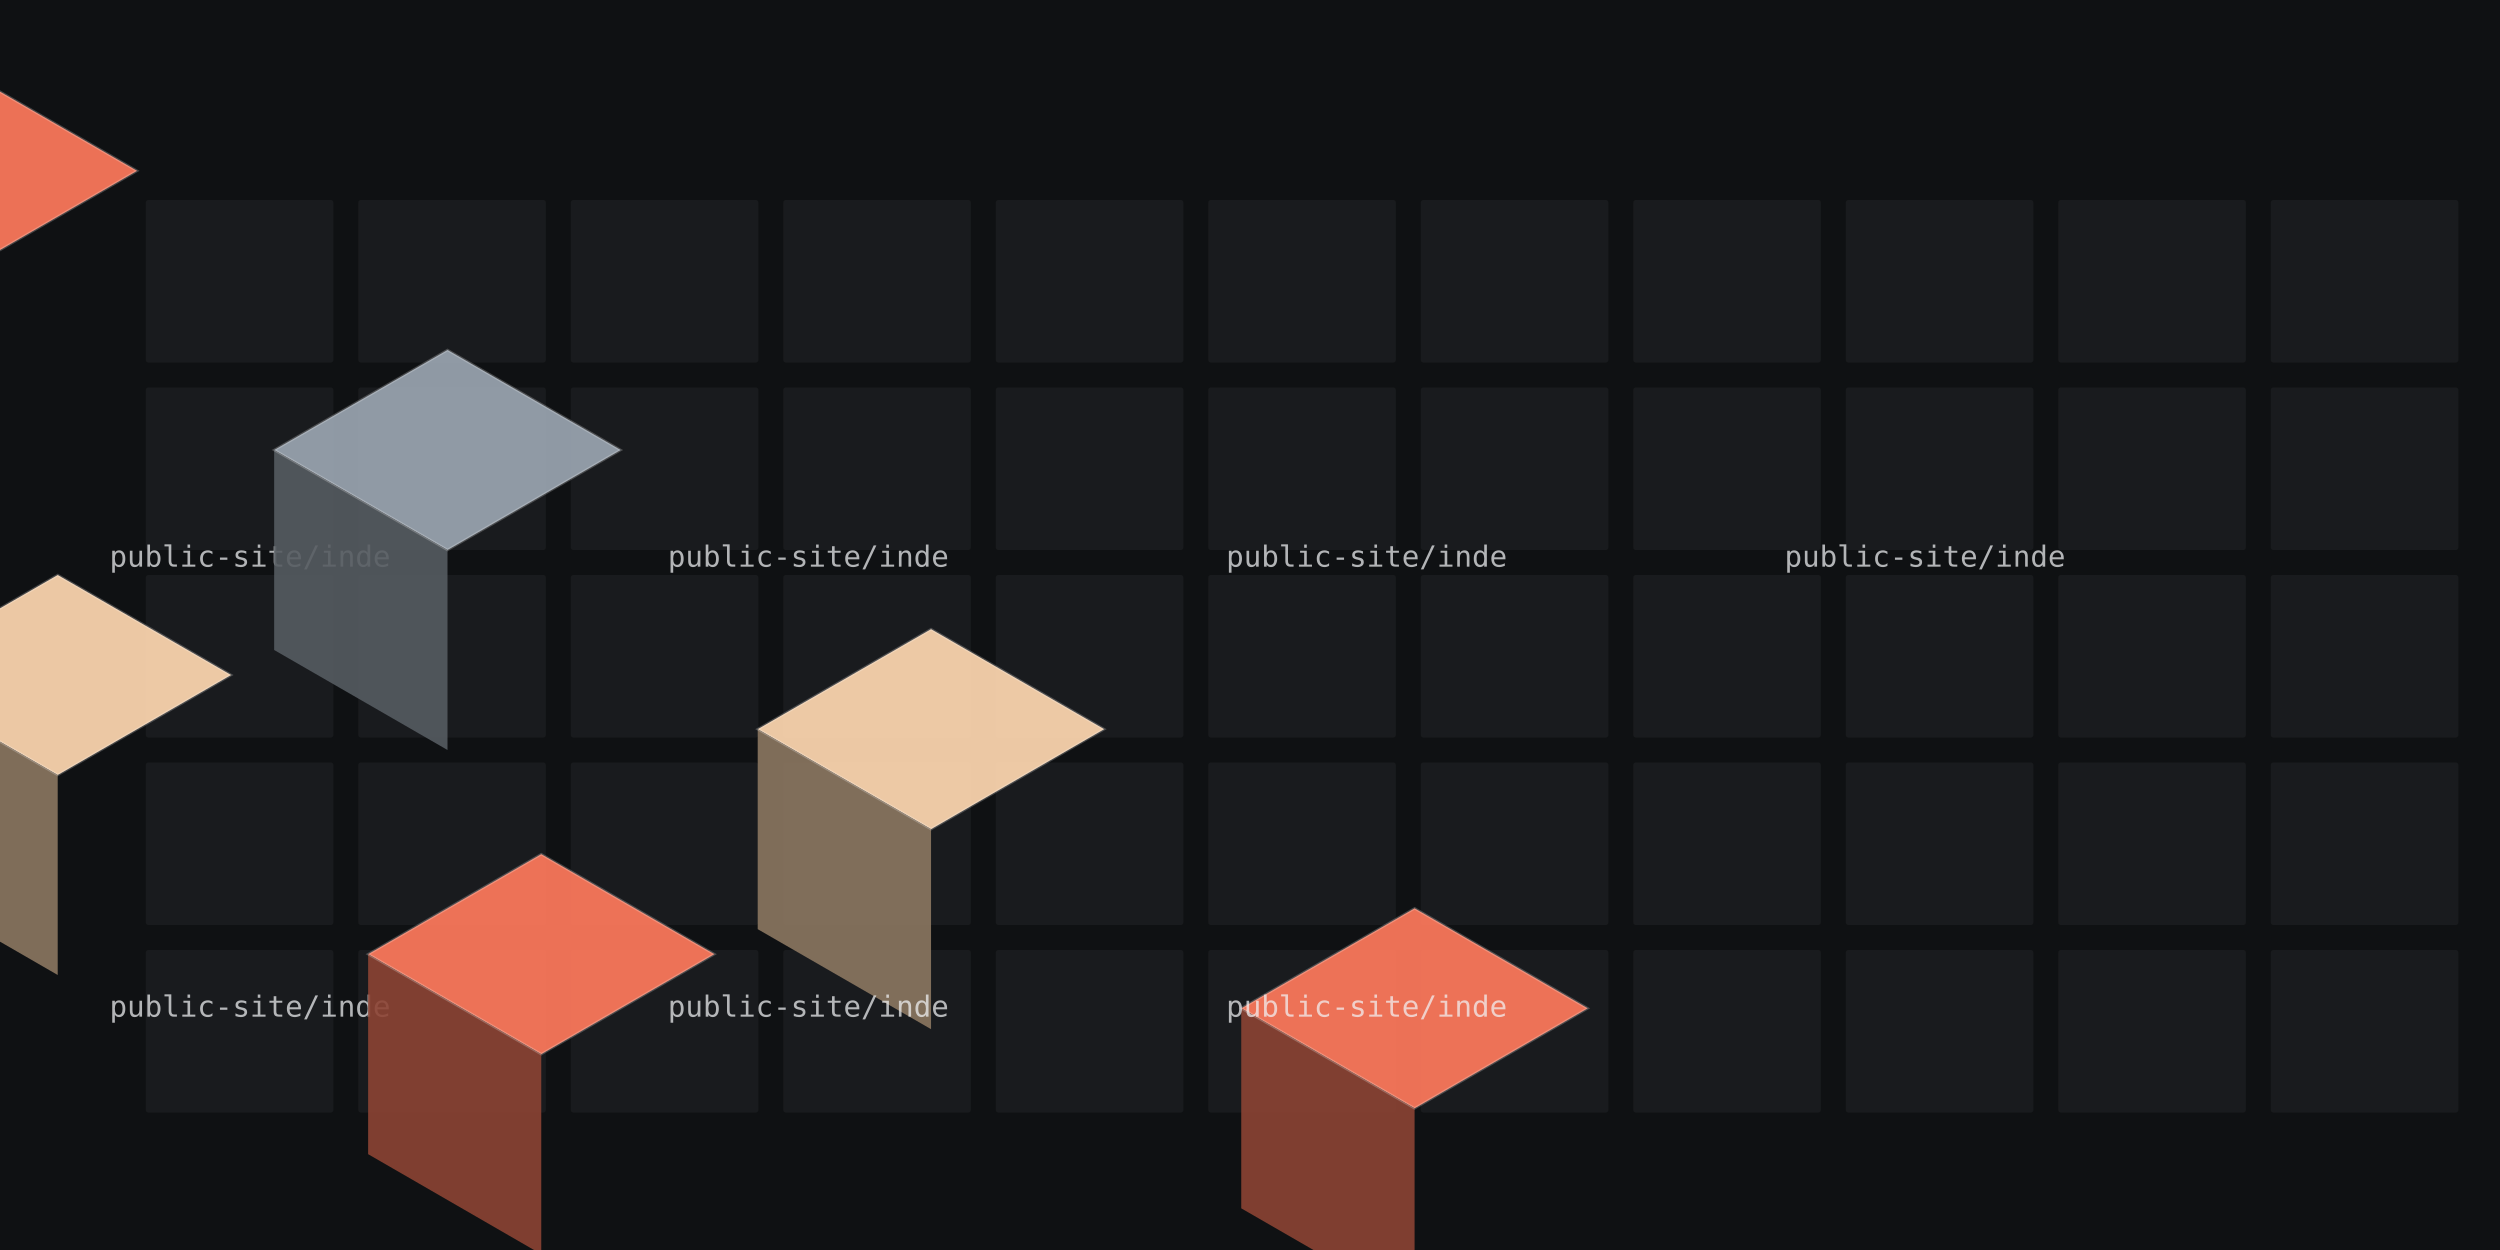
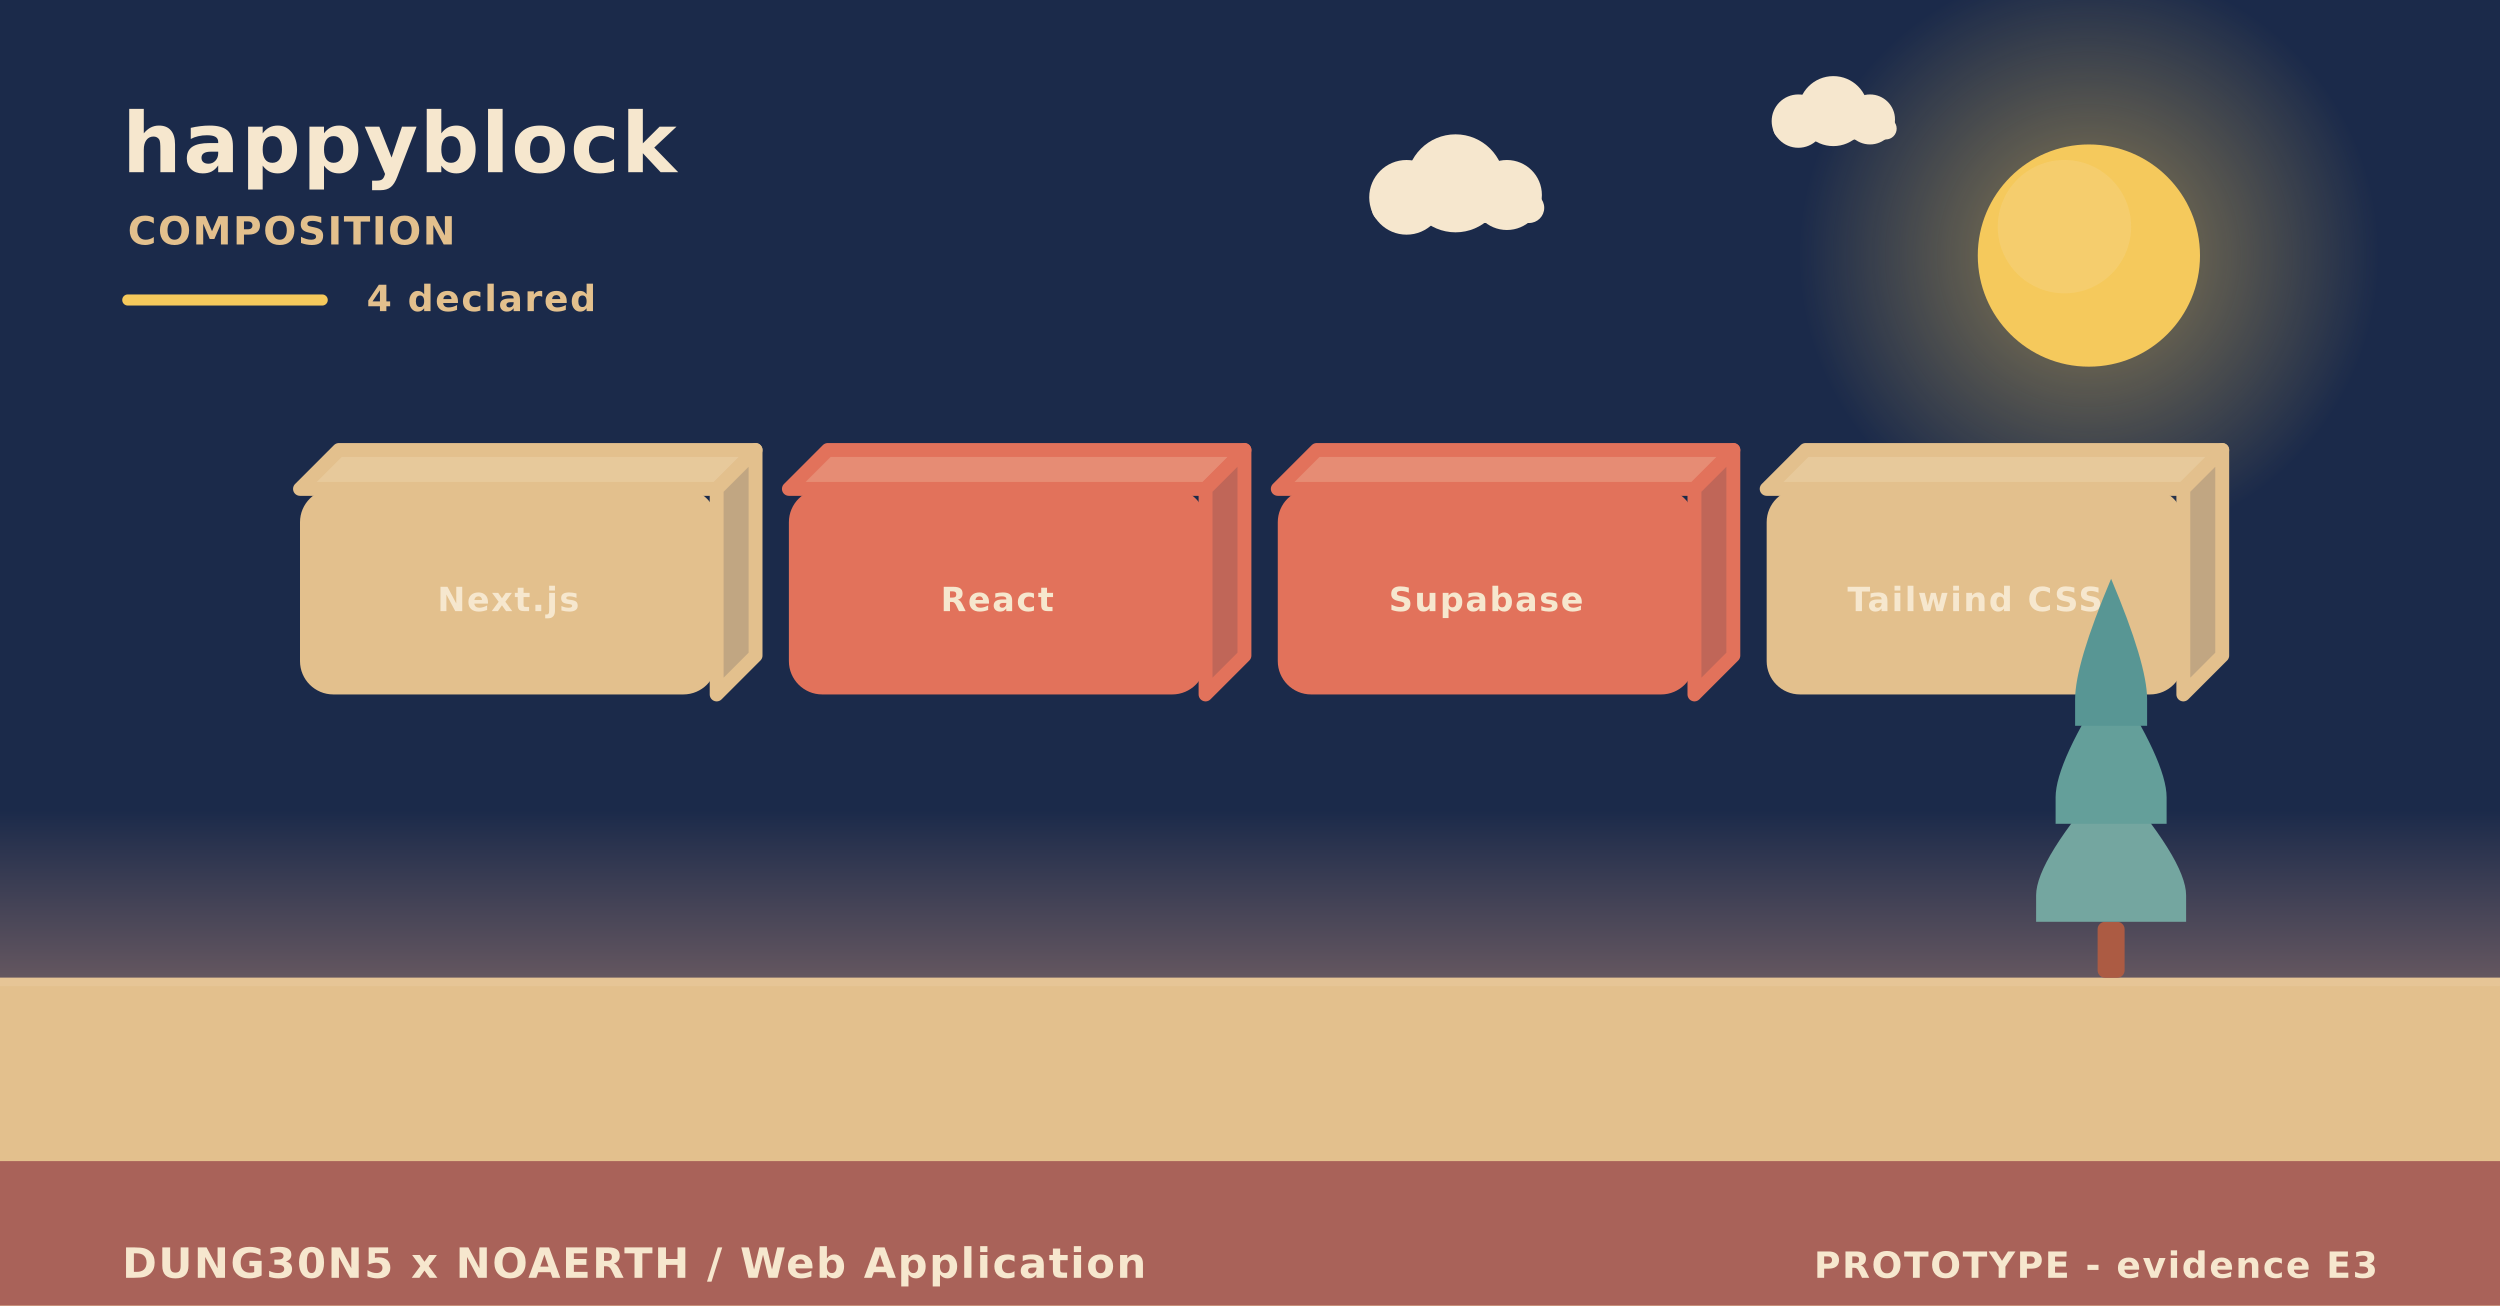
- <svg xmlns="http://www.w3.org/2000/svg" viewBox="0 0 1200 600" width="1200" height="600" role="img" aria-label="happyblock component map">
-   <rect width="1200" height="600" fill="#0f1113" />
-   <defs>
-     <linearGradient id="gc" x1="0" y1="0" x2="1" y2="1">
-       <stop offset="0%" stop-color="#ff7a5c" />
-       <stop offset="100%" stop-color="#9aa5b1" />
-     </linearGradient>
-   </defs>
-   <rect x="70.00" y="96.00" width="90.00" height="78.00" rx="1.20" fill="#f1f3f5" opacity="0.05" />
-   <rect x="172.00" y="96.00" width="90.00" height="78.00" rx="1.20" fill="#f1f3f5" opacity="0.05" />
-   <rect x="274.00" y="96.00" width="90.00" height="78.00" rx="1.20" fill="#f1f3f5" opacity="0.05" />
-   <rect x="376.00" y="96.00" width="90.00" height="78.00" rx="1.20" fill="#f1f3f5" opacity="0.05" />
-   <rect x="478.00" y="96.00" width="90.00" height="78.00" rx="1.20" fill="#f1f3f5" opacity="0.05" />
-   <rect x="580.00" y="96.00" width="90.00" height="78.00" rx="1.20" fill="#f1f3f5" opacity="0.05" />
-   <rect x="682.00" y="96.00" width="90.00" height="78.00" rx="1.20" fill="#f1f3f5" opacity="0.05" />
-   <rect x="784.00" y="96.00" width="90.00" height="78.00" rx="1.20" fill="#f1f3f5" opacity="0.05" />
-   <rect x="886.00" y="96.00" width="90.00" height="78.00" rx="1.20" fill="#f1f3f5" opacity="0.05" />
-   <rect x="988.00" y="96.00" width="90.00" height="78.00" rx="1.20" fill="#f1f3f5" opacity="0.05" />
-   <rect x="1090.00" y="96.00" width="90.00" height="78.00" rx="1.20" fill="#f1f3f5" opacity="0.05" />
-   <rect x="70.00" y="186.00" width="90.00" height="78.00" rx="1.20" fill="#f1f3f5" opacity="0.05" />
-   <rect x="172.00" y="186.00" width="90.00" height="78.00" rx="1.20" fill="#f1f3f5" opacity="0.05" />
-   <rect x="274.00" y="186.00" width="90.00" height="78.00" rx="1.20" fill="#f1f3f5" opacity="0.05" />
-   <rect x="376.00" y="186.00" width="90.00" height="78.00" rx="1.20" fill="#f1f3f5" opacity="0.05" />
-   <rect x="478.00" y="186.00" width="90.00" height="78.00" rx="1.20" fill="#f1f3f5" opacity="0.05" />
-   <rect x="580.00" y="186.00" width="90.00" height="78.00" rx="1.20" fill="#f1f3f5" opacity="0.05" />
-   <rect x="682.00" y="186.00" width="90.00" height="78.00" rx="1.20" fill="#f1f3f5" opacity="0.05" />
-   <rect x="784.00" y="186.00" width="90.00" height="78.00" rx="1.20" fill="#f1f3f5" opacity="0.05" />
-   <rect x="886.00" y="186.00" width="90.00" height="78.00" rx="1.20" fill="#f1f3f5" opacity="0.05" />
-   <rect x="988.00" y="186.00" width="90.00" height="78.00" rx="1.20" fill="#f1f3f5" opacity="0.05" />
-   <rect x="1090.00" y="186.00" width="90.00" height="78.00" rx="1.20" fill="#f1f3f5" opacity="0.05" />
-   <rect x="70.00" y="276.00" width="90.00" height="78.00" rx="1.20" fill="#f1f3f5" opacity="0.05" />
-   <rect x="172.00" y="276.00" width="90.00" height="78.00" rx="1.20" fill="#f1f3f5" opacity="0.05" />
-   <rect x="274.00" y="276.00" width="90.00" height="78.00" rx="1.20" fill="#f1f3f5" opacity="0.05" />
-   <rect x="376.00" y="276.00" width="90.00" height="78.00" rx="1.20" fill="#f1f3f5" opacity="0.05" />
-   <rect x="478.00" y="276.00" width="90.00" height="78.00" rx="1.20" fill="#f1f3f5" opacity="0.05" />
-   <rect x="580.00" y="276.00" width="90.00" height="78.00" rx="1.20" fill="#f1f3f5" opacity="0.05" />
-   <rect x="682.00" y="276.00" width="90.00" height="78.00" rx="1.20" fill="#f1f3f5" opacity="0.05" />
-   <rect x="784.00" y="276.00" width="90.00" height="78.00" rx="1.20" fill="#f1f3f5" opacity="0.05" />
-   <rect x="886.00" y="276.00" width="90.00" height="78.00" rx="1.20" fill="#f1f3f5" opacity="0.05" />
-   <rect x="988.00" y="276.00" width="90.00" height="78.00" rx="1.20" fill="#f1f3f5" opacity="0.05" />
-   <rect x="1090.00" y="276.00" width="90.00" height="78.00" rx="1.20" fill="#f1f3f5" opacity="0.05" />
-   <rect x="70.00" y="366.00" width="90.00" height="78.00" rx="1.20" fill="#f1f3f5" opacity="0.05" />
-   <rect x="172.00" y="366.00" width="90.00" height="78.00" rx="1.20" fill="#f1f3f5" opacity="0.05" />
-   <rect x="274.00" y="366.00" width="90.00" height="78.00" rx="1.20" fill="#f1f3f5" opacity="0.05" />
-   <rect x="376.00" y="366.00" width="90.00" height="78.00" rx="1.20" fill="#f1f3f5" opacity="0.05" />
-   <rect x="478.00" y="366.00" width="90.00" height="78.00" rx="1.20" fill="#f1f3f5" opacity="0.05" />
-   <rect x="580.00" y="366.00" width="90.00" height="78.00" rx="1.20" fill="#f1f3f5" opacity="0.05" />
-   <rect x="682.00" y="366.00" width="90.00" height="78.00" rx="1.20" fill="#f1f3f5" opacity="0.05" />
-   <rect x="784.00" y="366.00" width="90.00" height="78.00" rx="1.20" fill="#f1f3f5" opacity="0.05" />
-   <rect x="886.00" y="366.00" width="90.00" height="78.00" rx="1.20" fill="#f1f3f5" opacity="0.05" />
-   <rect x="988.00" y="366.00" width="90.00" height="78.00" rx="1.20" fill="#f1f3f5" opacity="0.05" />
-   <rect x="1090.00" y="366.00" width="90.00" height="78.00" rx="1.20" fill="#f1f3f5" opacity="0.05" />
-   <rect x="70.00" y="456.00" width="90.00" height="78.00" rx="1.20" fill="#f1f3f5" opacity="0.05" />
-   <rect x="172.00" y="456.00" width="90.00" height="78.00" rx="1.20" fill="#f1f3f5" opacity="0.05" />
-   <rect x="274.00" y="456.00" width="90.00" height="78.00" rx="1.20" fill="#f1f3f5" opacity="0.05" />
-   <rect x="376.00" y="456.00" width="90.00" height="78.00" rx="1.20" fill="#f1f3f5" opacity="0.05" />
-   <rect x="478.00" y="456.00" width="90.00" height="78.00" rx="1.20" fill="#f1f3f5" opacity="0.05" />
-   <rect x="580.00" y="456.00" width="90.00" height="78.00" rx="1.20" fill="#f1f3f5" opacity="0.05" />
-   <rect x="682.00" y="456.00" width="90.00" height="78.00" rx="1.20" fill="#f1f3f5" opacity="0.05" />
-   <rect x="784.00" y="456.00" width="90.00" height="78.00" rx="1.20" fill="#f1f3f5" opacity="0.05" />
-   <rect x="886.00" y="456.00" width="90.00" height="78.00" rx="1.20" fill="#f1f3f5" opacity="0.05" />
-   <rect x="988.00" y="456.00" width="90.00" height="78.00" rx="1.20" fill="#f1f3f5" opacity="0.05" />
-   <rect x="1090.00" y="456.00" width="90.00" height="78.00" rx="1.20" fill="#f1f3f5" opacity="0.05" />
-   <g transform="rotate(0 120 140)">
-     <polygon points="-17.3,34.0 65.8,82.0 -17.3,130.0 -100.5,82.0" fill="#ff7a5c" opacity="0.92" />
-     <polygon points="-100.5,82.0 -17.3,130.0 -17.3,226.0 -100.5,178.0" fill="#8c4333" opacity="0.9" />
-     <polygon points="-17.3,34.0 65.8,82.0 -17.3,130.0 -100.5,82.0" fill="none" stroke="rgba(255,255,255,0.220)" stroke-width="1.2" />
+ <svg xmlns="http://www.w3.org/2000/svg" width="900" height="470" viewBox="0 0 900 470" role="img" aria-label="happyblock - how it is composed">
+   <linearGradient id="skyc" x1="0" y1="0" x2="0" y2="1">
+     <stop offset="0" stop-color="#1b2a4a" />
+     <stop offset="0.62" stop-color="#1b2a4a" />
+     <stop offset="1" stop-color="#f3ad8a" />
+   </linearGradient>
+   <rect width="900" height="470" fill="url(#skyc)" />
+   <radialGradient id="sunc">
+     <stop offset="0.35" stop-color="#f5c95c" stop-opacity="0.34" />
+     <stop offset="1" stop-color="#f5c95c" stop-opacity="0" />
+   </radialGradient>
+   <circle cx="752" cy="92" r="104" fill="url(#sunc)" />
+   <circle cx="752" cy="92" r="40" fill="#f5c95c" />
+   <circle cx="743.2" cy="81.6" r="24" fill="#f5d27e" opacity="0.5" />
+   <g>
+     <circle cx="524" cy="66" r="17.64" fill="#f6e7ce" />
+     <circle cx="506.36" cy="71.04" r="13.44" fill="#f6e7ce" />
+     <circle cx="542.48" cy="70.2" r="12.6" fill="#f6e7ce" />
+     <rect x="493.76" y="69.36" width="62.16" height="10.92" rx="5.46" fill="#f6e7ce" />
  </g>
-   <text x="120" y="272" font-family="ui-monospace,Menlo,monospace" font-size="14" fill="rgba(241,243,245,0.720)" text-anchor="middle">public-site/inde</text>
-   <g transform="rotate(0 388 140)">
-     <polygon points="214.8,168.0 297.9,216.0 214.8,264.0 131.6,216.0" fill="#9aa5b1" opacity="0.92" />
-     <polygon points="131.6,216.0 214.8,264.0 214.8,360.0 131.6,312.0" fill="#555b61" opacity="0.9" />
-     <polygon points="214.8,168.0 297.9,216.0 214.8,264.0 131.6,216.0" fill="none" stroke="rgba(255,255,255,0.220)" stroke-width="1.2" />
+   <g>
+     <circle cx="660" cy="40" r="12.6" fill="#f6e7ce" />
+     <circle cx="647.4" cy="43.6" r="9.6" fill="#f6e7ce" />
+     <circle cx="673.2" cy="43" r="9" fill="#f6e7ce" />
+     <rect x="638.4" y="42.4" width="44.4" height="7.8" rx="3.9" fill="#f6e7ce" />
  </g>
-   <text x="388" y="272" font-family="ui-monospace,Menlo,monospace" font-size="14" fill="rgba(241,243,245,0.720)" text-anchor="middle">public-site/inde</text>
-   <g transform="rotate(0 656 140)">
-     <polygon points="446.9,302.0 530.0,350.0 446.9,398.0 363.7,350.0" fill="#ffd8b1" opacity="0.92" />
-     <polygon points="363.7,350.0 446.9,398.0 446.9,494.0 363.7,446.0" fill="#8c7761" opacity="0.9" />
-     <polygon points="446.9,302.0 530.0,350.0 446.9,398.0 363.7,350.0" fill="none" stroke="rgba(255,255,255,0.220)" stroke-width="1.2" />
-   </g>
-   <text x="656" y="272" font-family="ui-monospace,Menlo,monospace" font-size="14" fill="rgba(241,243,245,0.720)" text-anchor="middle">public-site/inde</text>
-   <g transform="rotate(0 924 140)">
-     <polygon points="679.0,436.0 762.1,484.0 679.0,532.0 595.8,484.0" fill="#ff7a5c" opacity="0.92" />
-     <polygon points="595.8,484.0 679.0,532.0 679.0,628.0 595.8,580.0" fill="#8c4333" opacity="0.9" />
-     <polygon points="679.0,436.0 762.1,484.0 679.0,532.0 595.8,484.0" fill="none" stroke="rgba(255,255,255,0.220)" stroke-width="1.2" />
-   </g>
-   <text x="924" y="272" font-family="ui-monospace,Menlo,monospace" font-size="14" fill="rgba(241,243,245,0.720)" text-anchor="middle">public-site/inde</text>
-   <g transform="rotate(0 120 356)">
-     <polygon points="-204.4,142.0 -121.2,190.0 -204.4,238.0 -287.5,190.0" fill="#9aa5b1" opacity="0.92" />
-     <polygon points="-287.5,190.0 -204.4,238.0 -204.4,334.0 -287.5,286.0" fill="#555b61" opacity="0.9" />
-     <polygon points="-204.4,142.0 -121.2,190.0 -204.4,238.0 -287.5,190.0" fill="none" stroke="rgba(255,255,255,0.220)" stroke-width="1.2" />
-   </g>
-   <text x="120" y="488" font-family="ui-monospace,Menlo,monospace" font-size="14" fill="rgba(241,243,245,0.720)" text-anchor="middle">public-site/inde</text>
-   <g transform="rotate(0 388 356)">
-     <polygon points="27.7,276.0 110.9,324.0 27.7,372.0 -55.4,324.0" fill="#ffd8b1" opacity="0.92" />
-     <polygon points="-55.4,324.0 27.7,372.0 27.7,468.0 -55.4,420.0" fill="#8c7761" opacity="0.9" />
-     <polygon points="27.7,276.0 110.9,324.0 27.7,372.0 -55.4,324.0" fill="none" stroke="rgba(255,255,255,0.220)" stroke-width="1.2" />
-   </g>
-   <text x="388" y="488" font-family="ui-monospace,Menlo,monospace" font-size="14" fill="rgba(241,243,245,0.720)" text-anchor="middle">public-site/inde</text>
-   <g transform="rotate(0 656 356)">
-     <polygon points="259.8,410.0 342.9,458.0 259.8,506.0 176.7,458.0" fill="#ff7a5c" opacity="0.92" />
-     <polygon points="176.7,458.0 259.8,506.0 259.8,602.0 176.7,554.0" fill="#8c4333" opacity="0.9" />
-     <polygon points="259.8,410.0 342.9,458.0 259.8,506.0 176.7,458.0" fill="none" stroke="rgba(255,255,255,0.220)" stroke-width="1.2" />
-   </g>
-   <text x="656" y="488" font-family="ui-monospace,Menlo,monospace" font-size="14" fill="rgba(241,243,245,0.720)" text-anchor="middle">public-site/inde</text>
+   <rect x="0" y="352" width="900" height="118" fill="#e3c08d" />
+   <rect x="0" y="352" width="900" height="3" fill="#e6c596" />
+   <text x="44" y="62" font-family="Verdana,DejaVu Sans,sans-serif" font-size="30" font-weight="700" letter-spacing="0.6" fill="#f6e7ce" text-anchor="start">happyblock</text>
+   <text x="46" y="88" font-family="Verdana,DejaVu Sans,sans-serif" font-size="14" font-weight="700" letter-spacing="0.6" fill="#e3c08d" text-anchor="start">COMPOSITION</text>
+   <rect x="44" y="106" width="74" height="4" rx="2" fill="#f5c95c" />
+   <text x="132" y="112" font-family="Verdana,DejaVu Sans,sans-serif" font-size="13" font-weight="700" letter-spacing="0.6" fill="#e3c08d" text-anchor="start">4 declared</text>
+   <path d="M108,176 L258,176 L272,162 L122,162 Z" fill="#e7c99b" stroke="#e3c08d" stroke-width="5" stroke-linejoin="round" />
+   <path d="M258,176 L272,162 L272,236 L258,250 Z" fill="#c1a682" stroke="#e3c08d" stroke-width="5" stroke-linejoin="round" />
+   <rect x="108" y="176" width="150" height="74" rx="12" fill="#e3c08d" />
+   <text x="183" y="220" font-family="Verdana,DejaVu Sans,sans-serif" font-size="12" font-weight="700" letter-spacing="0.6" fill="#f6e7ce" text-anchor="middle">Next.js</text>
+   <path d="M284,176 L434,176 L448,162 L298,162 Z" fill="#e68c74" stroke="#e2725b" stroke-width="5" stroke-linejoin="round" />
+   <path d="M434,176 L448,162 L448,236 L434,250 Z" fill="#c06658" stroke="#e2725b" stroke-width="5" stroke-linejoin="round" />
+   <rect x="284" y="176" width="150" height="74" rx="12" fill="#e2725b" />
+   <text x="359" y="220" font-family="Verdana,DejaVu Sans,sans-serif" font-size="12" font-weight="700" letter-spacing="0.6" fill="#f6e7ce" text-anchor="middle">React</text>
+   <path d="M460,176 L610,176 L624,162 L474,162 Z" fill="#e68c74" stroke="#e2725b" stroke-width="5" stroke-linejoin="round" />
+   <path d="M610,176 L624,162 L624,236 L610,250 Z" fill="#c06658" stroke="#e2725b" stroke-width="5" stroke-linejoin="round" />
+   <rect x="460" y="176" width="150" height="74" rx="12" fill="#e2725b" />
+   <text x="535" y="220" font-family="Verdana,DejaVu Sans,sans-serif" font-size="12" font-weight="700" letter-spacing="0.6" fill="#f6e7ce" text-anchor="middle">Supabase</text>
+   <path d="M636,176 L786,176 L800,162 L650,162 Z" fill="#e7c99b" stroke="#e3c08d" stroke-width="5" stroke-linejoin="round" />
+   <path d="M786,176 L800,162 L800,236 L786,250 Z" fill="#c1a682" stroke="#e3c08d" stroke-width="5" stroke-linejoin="round" />
+   <rect x="636" y="176" width="150" height="74" rx="12" fill="#e3c08d" />
+   <text x="711" y="220" font-family="Verdana,DejaVu Sans,sans-serif" font-size="12" font-weight="700" letter-spacing="0.6" fill="#f6e7ce" text-anchor="middle">Tailwind CSS</text>
+   <rect x="755.14" y="331.84" width="9.72" height="20.16" rx="2.7" fill="#ac5b43" />
+   <path d="M760,278.92 Q733,309.61 733,322.31 Q733,331.84 733,331.84 L787,331.84 Q787,331.84 787,322.31 Q787,309.61 760,278.92 Z" fill="#74a6a0" />
+   <path d="M760,243.64 Q740.02,274.33 740.02,287.03 Q740.02,296.56 740.02,296.56 L779.98,296.56 Q779.98,296.56 779.98,287.03 Q779.98,274.33 760,243.64 Z" fill="#649f9a" />
+   <path d="M760,208.36 Q747.04,239.05 747.04,251.75 Q747.04,261.28 747.04,261.28 L772.96,261.28 Q772.96,261.28 772.96,251.75 Q772.96,239.05 760,208.36 Z" fill="#589694" />
+   <rect x="0" y="418" width="900" height="52" rx="0" fill="#a65c56" opacity="0.94" />
+   <text x="44" y="460" font-family="Verdana,DejaVu Sans,sans-serif" font-size="15" font-weight="700" letter-spacing="0.6" fill="#f6e7ce" text-anchor="start">DUNG30N5 x NOAERTH  /  Web Application</text>
+   <text x="856" y="460" font-family="Verdana,DejaVu Sans,sans-serif" font-size="13" font-weight="700" letter-spacing="0.6" fill="#f6e7ce" text-anchor="end">PROTOTYPE  -  evidence E3</text>
</svg>
